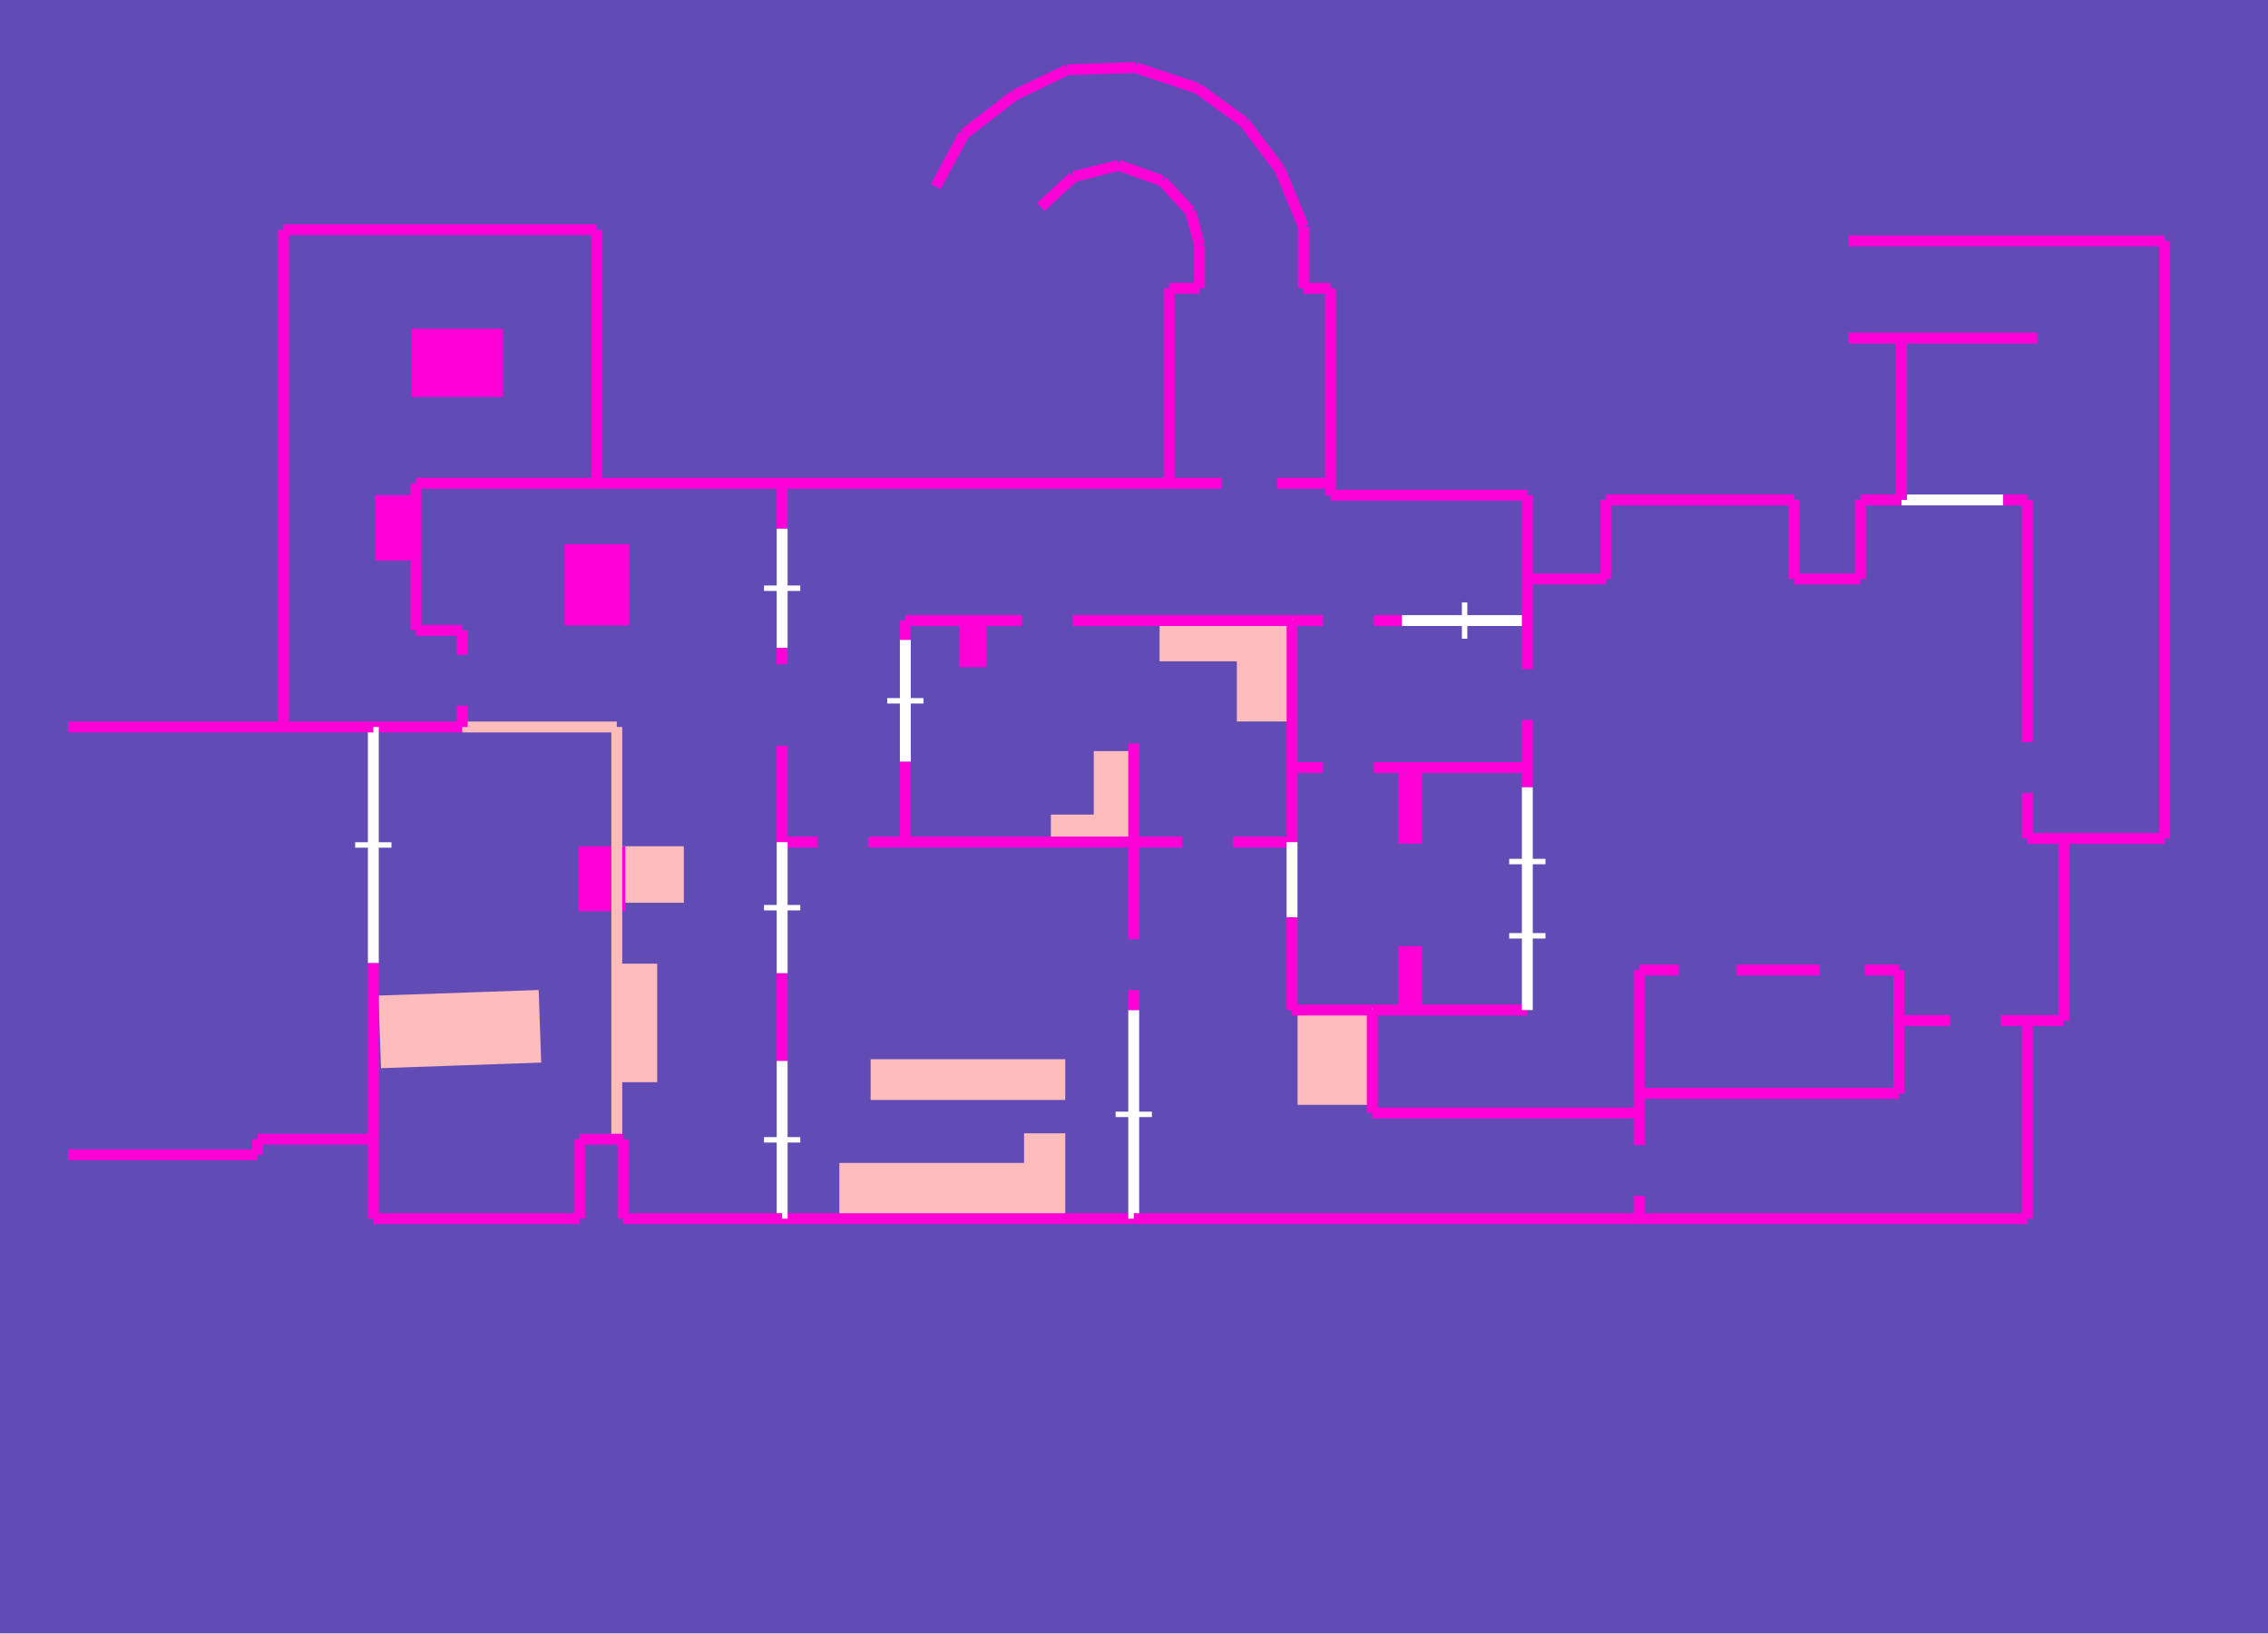
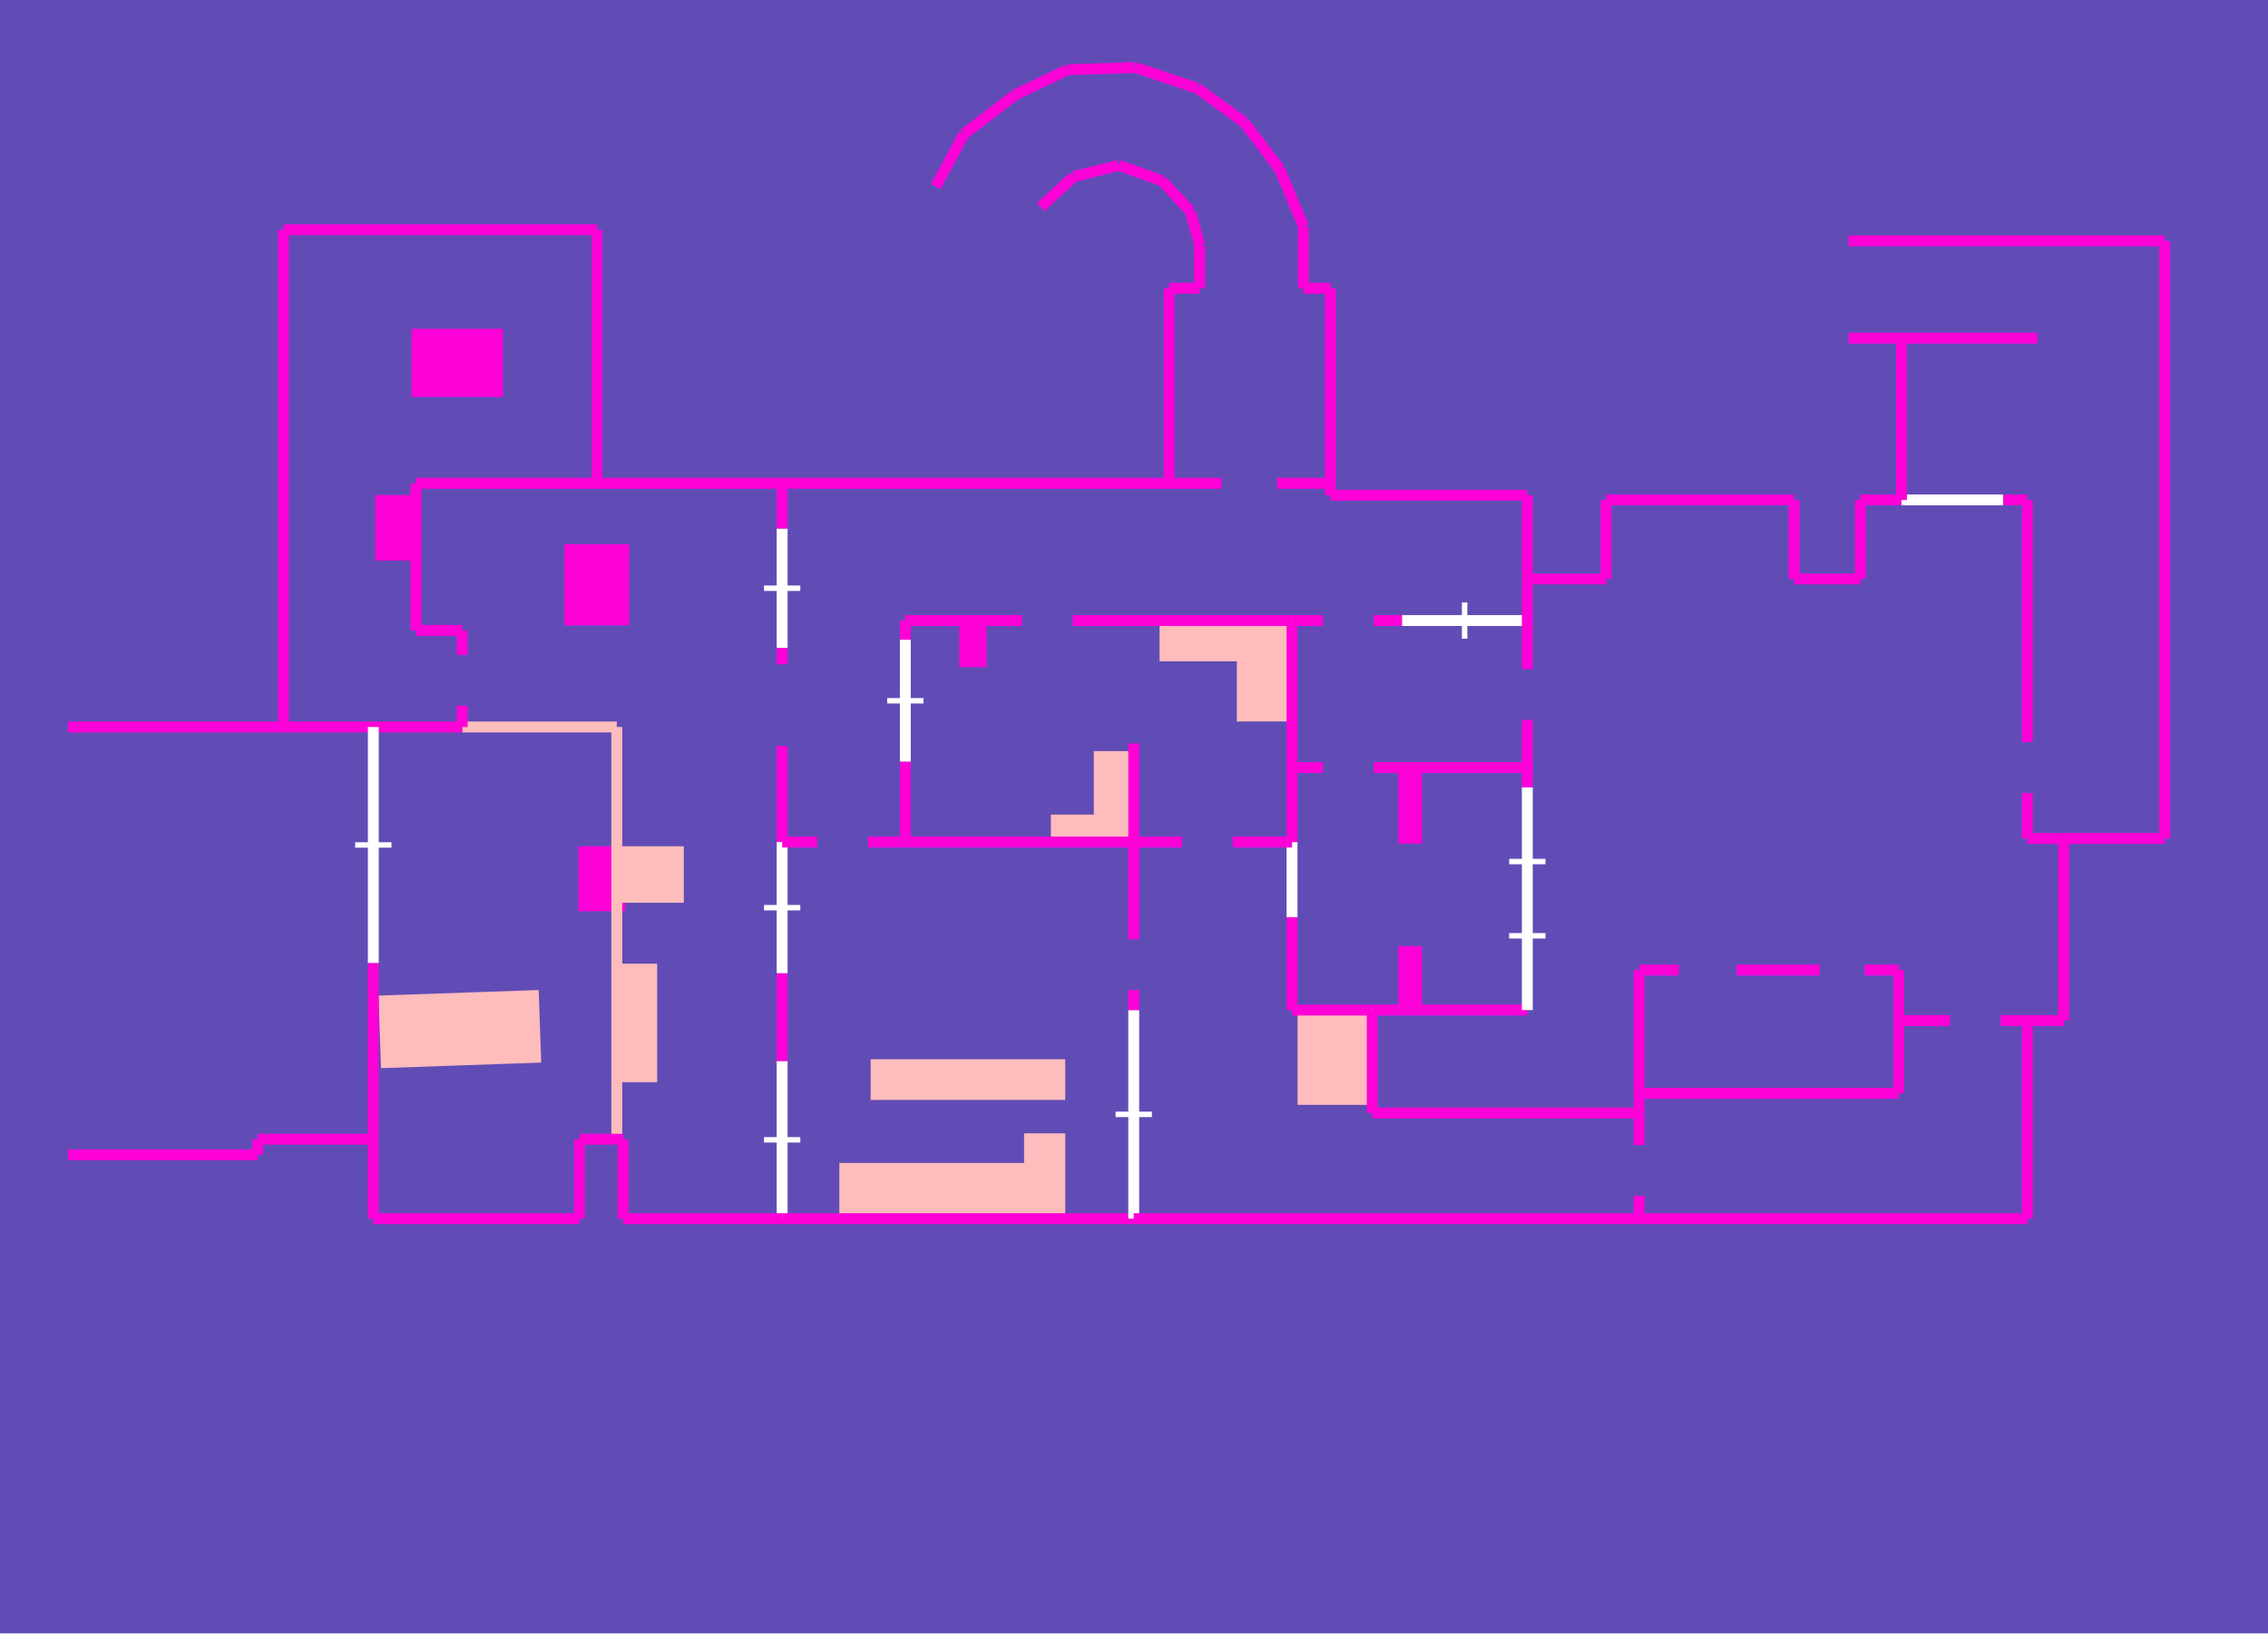
<svg xmlns="http://www.w3.org/2000/svg" viewBox="-33 -28 393 283">
  <rect fill="#614CB6" height="283" width="393" x="-33" y="-28" />
  <path d="M213.024,-147.009 L209.684,-147.009 L209.684,-136.311 L213.024,-136.311 z" fill="#FF00D7" stroke="#FF00D7" stroke-width="0.75" transform="scale(1, -1)" />
+   <path d="M149.471,-113.517 L163.453,-113.517 L163.453,-117.9 L149.471,-117.9 z" fill="#FFBCBC" stroke="#FFBCBC" stroke-width="0.75" transform="scale(1, -1)" />
+   <path d="M32.97,-144.866 L59.98,-143.924 L60.393,-155.748 L33.383,-156.69 z" fill="#FFBCBC" stroke="#FFBCBC" stroke-width="0.75" transform="scale(1, -1)" />
  <path d="M168.307,-86.207 L190.885,-86.207 L190.885,-79.52 L168.307,-79.52 z" fill="#FFBCBC" stroke="#FFBCBC" stroke-width="0.75" transform="scale(1, -1)" />
-   <path d="M85.116,-119.004 L74.984,-119.004 L74.984,-128.044 L85.116,-128.044 z" fill="#FFBCBC" stroke="#FFBCBC" stroke-width="0.75" transform="scale(1, -1)" />
-   <path d="M149.471,-113.517 L163.453,-113.517 L163.453,-117.9 L149.471,-117.9 z" fill="#FFBCBC" stroke="#FFBCBC" stroke-width="0.75" transform="scale(1, -1)" />
+   <path d="M53.779,-29.342 L38.683,-29.342 L38.683,-40.413 L53.779,-40.413 z" fill="#FF00D7" stroke="#FF00D7" stroke-width="0.75" transform="scale(1, -1)" />
+   <path d="M156.907,-102.517 L163.453,-102.517 L163.453,-117.9 L156.907,-117.9 z" fill="#FFBCBC" stroke="#FFBCBC" stroke-width="0.75" transform="scale(1, -1)" />
  <path d="M133.6,-79.52 L137.59,-79.52 L137.59,-87.225 L133.6,-87.225 z" fill="#FF00D7" stroke="#FF00D7" stroke-width="0.75" transform="scale(1, -1)" />
  <path d="M80.498,-159.132 L74.205,-159.132 L74.205,-139.347 L80.498,-139.347 z" fill="#FFBCBC" stroke="#FFBCBC" stroke-width="0.75" transform="scale(1, -1)" />
+   <path d="M181.697,-96.632 L190.885,-96.632 L190.885,-79.52 L181.697,-79.52 z" fill="#FFBCBC" stroke="#FFBCBC" stroke-width="0.75" transform="scale(1, -1)" />
+   <path d="M192.219,-163.06 L204.782,-163.06 L204.782,-147.009 L192.219,-147.009 z" fill="#FFBCBC" stroke="#FFBCBC" stroke-width="0.75" transform="scale(1, -1)" />
+   <path d="M213.024,-104.989 L209.684,-104.989 L209.684,-117.795 L213.024,-117.795 z" fill="#FF00D7" stroke="#FF00D7" stroke-width="0.75" transform="scale(1, -1)" />
+   <path d="M118.24,-155.905 L151.207,-155.905 L151.207,-162.207 L118.24,-162.207 z" fill="#FFBCBC" stroke="#FFBCBC" stroke-width="0.75" transform="scale(1, -1)" />
+   <path d="M112.818,-173.874 L144.827,-173.874 L144.827,-183.154 L112.818,-183.154 z" fill="#FFBCBC" stroke="#FFBCBC" stroke-width="0.75" transform="scale(1, -1)" />
  <path d="M32.412,-58.151 L39.073,-58.151 L39.073,-68.756 L32.412,-68.756 z" fill="#FF00D7" stroke="#FF00D7" stroke-width="0.75" transform="scale(1, -1)" />
-   <path d="M181.697,-96.632 L190.885,-96.632 L190.885,-79.52 L181.697,-79.52 z" fill="#FFBCBC" stroke="#FFBCBC" stroke-width="0.75" transform="scale(1, -1)" />
-   <path d="M156.907,-102.517 L163.453,-102.517 L163.453,-117.9 L156.907,-117.9 z" fill="#FFBCBC" stroke="#FFBCBC" stroke-width="0.75" transform="scale(1, -1)" />
-   <path d="M118.24,-155.905 L151.207,-155.905 L151.207,-162.207 L118.24,-162.207 z" fill="#FFBCBC" stroke="#FFBCBC" stroke-width="0.75" transform="scale(1, -1)" />
-   <path d="M213.024,-104.989 L209.684,-104.989 L209.684,-117.795 L213.024,-117.795 z" fill="#FF00D7" stroke="#FF00D7" stroke-width="0.75" transform="scale(1, -1)" />
-   <path d="M112.818,-173.874 L144.827,-173.874 L144.827,-183.154 L112.818,-183.154 z" fill="#FFBCBC" stroke="#FFBCBC" stroke-width="0.75" transform="scale(1, -1)" />
-   <path d="M53.779,-29.342 L38.683,-29.342 L38.683,-40.413 L53.779,-40.413 z" fill="#FF00D7" stroke="#FF00D7" stroke-width="0.75" transform="scale(1, -1)" />
-   <path d="M32.97,-144.866 L59.98,-143.924 L60.393,-155.748 L33.383,-156.69 z" fill="#FFBCBC" stroke="#FFBCBC" stroke-width="0.75" transform="scale(1, -1)" />
-   <path d="M192.219,-163.06 L204.782,-163.06 L204.782,-147.009 L192.219,-147.009 z" fill="#FFBCBC" stroke="#FFBCBC" stroke-width="0.75" transform="scale(1, -1)" />
+   <path d="M151.207,-168.741 L144.827,-168.741 L144.827,-183.154 L151.207,-183.154 z" fill="#FFBCBC" stroke="#FFBCBC" stroke-width="0.75" transform="scale(1, -1)" />
  <path d="M67.609,-119.004 L74.984,-119.004 L74.984,-129.511 L67.609,-129.511 z" fill="#FF00D7" stroke="#FF00D7" stroke-width="0.75" transform="scale(1, -1)" />
-   <path d="M151.207,-168.741 L144.827,-168.741 L144.827,-183.154 L151.207,-183.154 z" fill="#FFBCBC" stroke="#FFBCBC" stroke-width="0.75" transform="scale(1, -1)" />
+   <path d="M85.116,-119.004 L74.984,-119.004 L74.984,-128.044 L85.116,-128.044 z" fill="#FFBCBC" stroke="#FFBCBC" stroke-width="0.75" transform="scale(1, -1)" />
  <path d="M75.642,-66.657 L65.193,-66.657 L65.193,-79.998 L75.642,-79.998 z" fill="#FF00D7" stroke="#FF00D7" stroke-width="0.75" transform="scale(1, -1)" />
-   <path d="M16.121,-11.814 L70.451,-11.814 z" fill="none" stroke="#FF00D7" stroke-width="1.887" transform="scale(1, -1)" />
-   <path d="M102.533,-117.9 L108.615,-117.9 z" fill="none" stroke="#FF00D7" stroke-width="1.887" transform="scale(1, -1)" />
-   <path d="M117.419,-117.9 L123.879,-117.9 z" fill="none" stroke="#FF00D7" stroke-width="1.887" transform="scale(1, -1)" />
-   <path d="M190.885,-147.009 L204.782,-147.009 z" fill="none" stroke="#FF00D7" stroke-width="1.887" transform="scale(1, -1)" />
-   <path d="M231.655,-57.805 L197.538,-57.805 z" fill="none" stroke="#FF00D7" stroke-width="1.887" transform="scale(1, -1)" />
-   <path d="M197.538,-21.948 L197.538,-55.746 z" fill="none" stroke="#FF00D7" stroke-width="1.887" transform="scale(1, -1)" />
+   <path d="M251.024,-161.449 L251.024,-164.837 z" fill="none" stroke="#FF00D7" stroke-width="1.887" transform="scale(1, -1)" />
+   <path d="M160.889,-0.641 L153.021,-2.627 z" fill="none" stroke="#FF00D7" stroke-width="1.887" transform="scale(1, -1)" />
+   <path d="M251.024,-164.837 L251.024,-170.398 z" fill="none" stroke="#FF00D7" stroke-width="1.887" transform="scale(1, -1)" />
+   <path d="M251.024,-179.202 L251.024,-183.154 z" fill="none" stroke="#FF00D7" stroke-width="1.887" transform="scale(1, -1)" />
+   <path d="M245.295,-72.314 L231.655,-72.314 z" fill="none" stroke="#FF00D7" stroke-width="1.887" transform="scale(1, -1)" />
+   <path d="M287.333,-30.585 L287.333,-30.585 z" fill="none" stroke="#FF00D7" stroke-width="1.887" transform="scale(1, -1)" />
  <path d="M134.04,4.746 L129.139,-4.343 z" fill="none" stroke="#FF00D7" stroke-width="1.887" transform="scale(1, -1)" />
-   <path d="M31.689,-183.154 L67.405,-183.154 z" fill="none" stroke="#FF00D7" stroke-width="1.887" transform="scale(1, -1)" />
-   <path d="M231.655,-104.989 L231.655,-108.41 z" fill="none" stroke="#FF00D7" stroke-width="1.887" transform="scale(1, -1)" />
-   <path d="M324.597,-148.827 L324.597,-117.278 z" fill="none" stroke="#FF00D7" stroke-width="1.887" transform="scale(1, -1)" />
-   <path d="M102.533,-63.572 L102.533,-84.27 z" fill="none" stroke="#FFFFFF" stroke-width="1.887" transform="scale(1, -1)" />
-   <path d="M99.389,-73.921 L105.678,-73.921 z" fill="none" stroke="#FFFFFF" stroke-width="0.943" transform="scale(1, -1)" />
-   <path d="M168.389,-3.341 L160.889,-0.641 z" fill="none" stroke="#FF00D7" stroke-width="1.887" transform="scale(1, -1)" />
-   <path d="M318.29,-148.827 L324.597,-148.827 z" fill="none" stroke="#FF00D7" stroke-width="1.887" transform="scale(1, -1)" />
-   <path d="M169.589,-21.948 L169.589,-55.746 z" fill="none" stroke="#FF00D7" stroke-width="1.887" transform="scale(1, -1)" />
-   <path d="M251.024,-161.449 L296.011,-161.449 z" fill="none" stroke="#FF00D7" stroke-width="1.887" transform="scale(1, -1)" />
-   <path d="M39.073,-68.756 L39.073,-81.228 z" fill="none" stroke="#FF00D7" stroke-width="1.887" transform="scale(1, -1)" />
-   <path d="M190.885,-79.52 L196.251,-79.52 z" fill="none" stroke="#FF00D7" stroke-width="1.887" transform="scale(1, -1)" />
-   <path d="M205.055,-79.52 L209.922,-79.52 z" fill="none" stroke="#FF00D7" stroke-width="1.887" transform="scale(1, -1)" />
-   <path d="M197.538,-55.746 L188.302,-55.746 z" fill="none" stroke="#FF00D7" stroke-width="1.887" transform="scale(1, -1)" />
-   <path d="M296.011,-140.083 L296.011,-148.827 z" fill="none" stroke="#FF00D7" stroke-width="1.887" transform="scale(1, -1)" />
-   <path d="M102.533,-183.154 L163.453,-183.154 z" fill="none" stroke="#FF00D7" stroke-width="1.887" transform="scale(1, -1)" />
-   <path d="M163.715,16.303 L174.518,12.69 z" fill="none" stroke="#FF00D7" stroke-width="1.887" transform="scale(1, -1)" />
-   <path d="M251.024,-140.083 L251.024,-161.449 z" fill="none" stroke="#FF00D7" stroke-width="1.887" transform="scale(1, -1)" />
-   <path d="M192.858,-11.238 L192.858,-21.948 z" fill="none" stroke="#FF00D7" stroke-width="1.887" transform="scale(1, -1)" />
-   <path d="M245.295,-58.62 L245.295,-72.314 z" fill="none" stroke="#FF00D7" stroke-width="1.887" transform="scale(1, -1)" />
+   <path d="M73.877,-97.964 L47.088,-97.964 z" fill="none" stroke="#FFBCBC" stroke-width="1.887" transform="scale(1, -1)" />
+   <path d="M102.533,-155.831 L102.533,-183.154 z" fill="none" stroke="#FFFFFF" stroke-width="1.887" transform="scale(1, -1)" />
+   <path d="M99.389,-169.492 L105.678,-169.492 z" fill="none" stroke="#FFFFFF" stroke-width="0.943" transform="scale(1, -1)" />
  <path d="M231.655,-79.52 L209.922,-79.52 z" fill="none" stroke="#FFFFFF" stroke-width="1.887" transform="scale(1, -1)" />
  <path d="M220.789,-76.376 L220.789,-82.664 z" fill="none" stroke="#FFFFFF" stroke-width="0.943" transform="scale(1, -1)" />
-   <path d="M174.518,12.69 L182.638,6.773 z" fill="none" stroke="#FF00D7" stroke-width="1.887" transform="scale(1, -1)" />
-   <path d="M47.088,-97.964 L31.689,-97.964 z" fill="none" stroke="#FF00D7" stroke-width="1.887" transform="scale(1, -1)" />
-   <path d="M163.453,-117.9 L171.815,-117.9 z" fill="none" stroke="#FF00D7" stroke-width="1.887" transform="scale(1, -1)" />
-   <path d="M180.619,-117.9 L190.885,-117.9 z" fill="none" stroke="#FF00D7" stroke-width="1.887" transform="scale(1, -1)" />
-   <path d="M251.024,-161.449 L251.024,-164.837 z" fill="none" stroke="#FF00D7" stroke-width="1.887" transform="scale(1, -1)" />
-   <path d="M102.533,-55.746 L70.451,-55.746 z" fill="none" stroke="#FF00D7" stroke-width="1.887" transform="scale(1, -1)" />
-   <path d="M231.655,-72.314 L231.655,-57.805 z" fill="none" stroke="#FF00D7" stroke-width="1.887" transform="scale(1, -1)" />
  <path d="M204.782,-147.009 L231.655,-147.009 z" fill="none" stroke="#FF00D7" stroke-width="1.887" transform="scale(1, -1)" />
-   <path d="M102.533,-140.642 L102.533,-117.9 z" fill="none" stroke="#FFFFFF" stroke-width="1.887" transform="scale(1, -1)" />
-   <path d="M105.678,-129.271 L99.389,-129.271 z" fill="none" stroke="#FFFFFF" stroke-width="0.943" transform="scale(1, -1)" />
-   <path d="M296.487,-30.585 L320.047,-30.585 z" fill="none" stroke="#FF00D7" stroke-width="1.887" transform="scale(1, -1)" />
-   <path d="M163.453,-117.9 L163.453,-100.811 z" fill="none" stroke="#FF00D7" stroke-width="1.887" transform="scale(1, -1)" />
-   <path d="M31.689,-138.846 L31.689,-169.386 z" fill="none" stroke="#FF00D7" stroke-width="1.887" transform="scale(1, -1)" />
-   <path d="M73.877,-169.389 L73.877,-97.964 z" fill="none" stroke="#FFBCBC" stroke-width="1.887" transform="scale(1, -1)" />
-   <path d="M73.877,-97.964 L47.088,-97.964 z" fill="none" stroke="#FFBCBC" stroke-width="1.887" transform="scale(1, -1)" />
+   <path d="M11.652,-172.088 L11.652,-169.386 z" fill="none" stroke="#FF00D7" stroke-width="1.887" transform="scale(1, -1)" />
+   <path d="M102.533,-183.154 L163.453,-183.154 z" fill="none" stroke="#FF00D7" stroke-width="1.887" transform="scale(1, -1)" />
  <path d="M296.487,-58.62 L314.13,-58.62 z" fill="none" stroke="#FFFFFF" stroke-width="1.887" transform="scale(1, -1)" />
-   <path d="M296.487,-30.585 L296.487,-58.62 z" fill="none" stroke="#FF00D7" stroke-width="1.887" transform="scale(1, -1)" />
-   <path d="M318.29,-58.62 L314.13,-58.62 z" fill="none" stroke="#FF00D7" stroke-width="1.887" transform="scale(1, -1)" />
-   <path d="M70.451,-55.746 L39.073,-55.746 z" fill="none" stroke="#FF00D7" stroke-width="1.887" transform="scale(1, -1)" />
-   <path d="M318.29,-148.827 L313.676,-148.827 z" fill="none" stroke="#FF00D7" stroke-width="1.887" transform="scale(1, -1)" />
-   <path d="M304.872,-148.827 L296.011,-148.827 z" fill="none" stroke="#FF00D7" stroke-width="1.887" transform="scale(1, -1)" />
-   <path d="M142.804,11.505 L151.941,15.909 z" fill="none" stroke="#FF00D7" stroke-width="1.887" transform="scale(1, -1)" />
+   <path d="M178.681,-55.746 L169.589,-55.746 z" fill="none" stroke="#FF00D7" stroke-width="1.887" transform="scale(1, -1)" />
  <path d="M190.885,-117.9 L190.885,-130.94 z" fill="none" stroke="#FFFFFF" stroke-width="1.887" transform="scale(1, -1)" />
-   <path d="M102.533,-140.642 L102.533,-155.831 z" fill="none" stroke="#FF00D7" stroke-width="1.887" transform="scale(1, -1)" />
-   <path d="M173.291,-8.634 L168.389,-3.341 z" fill="none" stroke="#FF00D7" stroke-width="1.887" transform="scale(1, -1)" />
-   <path d="M192.858,-21.948 L197.538,-21.948 z" fill="none" stroke="#FF00D7" stroke-width="1.887" transform="scale(1, -1)" />
-   <path d="M231.655,-79.52 L231.655,-87.935 z" fill="none" stroke="#FF00D7" stroke-width="1.887" transform="scale(1, -1)" />
-   <path d="M231.655,-96.739 L231.655,-104.989 z" fill="none" stroke="#FF00D7" stroke-width="1.887" transform="scale(1, -1)" />
-   <path d="M67.405,-169.389 L74.96,-169.389 z" fill="none" stroke="#FF00D7" stroke-width="1.887" transform="scale(1, -1)" />
-   <path d="M151.941,15.909 L163.715,16.303 z" fill="none" stroke="#FF00D7" stroke-width="1.887" transform="scale(1, -1)" />
-   <path d="M70.451,-11.814 L70.451,-55.746 z" fill="none" stroke="#FF00D7" stroke-width="1.887" transform="scale(1, -1)" />
  <path d="M197.538,-57.805 L197.538,-55.746 z" fill="none" stroke="#FF00D7" stroke-width="1.887" transform="scale(1, -1)" />
-   <path d="M318.29,-117.278 L318.29,-109.4 z" fill="none" stroke="#FF00D7" stroke-width="1.887" transform="scale(1, -1)" />
-   <path d="M318.29,-100.596 L318.29,-58.62 z" fill="none" stroke="#FF00D7" stroke-width="1.887" transform="scale(1, -1)" />
-   <path d="M190.885,-79.52 L190.885,-117.9 z" fill="none" stroke="#FF00D7" stroke-width="1.887" transform="scale(1, -1)" />
-   <path d="M277.874,-58.62 L245.295,-58.62 z" fill="none" stroke="#FF00D7" stroke-width="1.887" transform="scale(1, -1)" />
-   <path d="M31.689,-169.386 L31.689,-183.154 z" fill="none" stroke="#FF00D7" stroke-width="1.887" transform="scale(1, -1)" />
-   <path d="M163.453,-147.009 L163.453,-183.154 z" fill="none" stroke="#FFFFFF" stroke-width="1.887" transform="scale(1, -1)" />
-   <path d="M160.309,-165.082 L166.598,-165.082 z" fill="none" stroke="#FFFFFF" stroke-width="0.943" transform="scale(1, -1)" />
-   <path d="M289.368,-58.62 L289.368,-72.314 z" fill="none" stroke="#FF00D7" stroke-width="1.887" transform="scale(1, -1)" />
-   <path d="M277.874,-72.314 L289.368,-72.314 z" fill="none" stroke="#FF00D7" stroke-width="1.887" transform="scale(1, -1)" />
-   <path d="M296.487,-30.585 L287.333,-30.585 z" fill="none" stroke="#FF00D7" stroke-width="1.887" transform="scale(1, -1)" />
-   <path d="M296.011,-161.449 L296.011,-148.827 z" fill="none" stroke="#FF00D7" stroke-width="1.887" transform="scale(1, -1)" />
-   <path d="M11.652,-172.088 L11.652,-169.386 z" fill="none" stroke="#FF00D7" stroke-width="1.887" transform="scale(1, -1)" />
-   <path d="M169.589,-55.746 L102.533,-55.746 z" fill="none" stroke="#FF00D7" stroke-width="1.887" transform="scale(1, -1)" />
-   <path d="M31.689,-138.846 L31.689,-97.964 z" fill="none" stroke="#FFFFFF" stroke-width="1.887" transform="scale(1, -1)" />
-   <path d="M34.833,-118.405 L28.545,-118.405 z" fill="none" stroke="#FFFFFF" stroke-width="0.943" transform="scale(1, -1)" />
-   <path d="M39.073,-81.228 L47.088,-81.228 z" fill="none" stroke="#FF00D7" stroke-width="1.887" transform="scale(1, -1)" />
-   <path d="M134.04,4.746 L142.804,11.505 z" fill="none" stroke="#FF00D7" stroke-width="1.887" transform="scale(1, -1)" />
-   <path d="M153.021,-2.627 L147.345,-7.868 z" fill="none" stroke="#FF00D7" stroke-width="1.887" transform="scale(1, -1)" />
-   <path d="M324.597,-117.278 L342.103,-117.278 z" fill="none" stroke="#FF00D7" stroke-width="1.887" transform="scale(1, -1)" />
-   <path d="M-21.222,-172.088 L11.652,-172.088 z" fill="none" stroke="#FF00D7" stroke-width="1.887" transform="scale(1, -1)" />
-   <path d="M74.96,-183.154 L74.96,-169.389 z" fill="none" stroke="#FF00D7" stroke-width="1.887" transform="scale(1, -1)" />
-   <path d="M342.103,-117.278 L342.103,-13.745 z" fill="none" stroke="#FF00D7" stroke-width="1.887" transform="scale(1, -1)" />
-   <path d="M318.29,-183.154 L318.29,-148.827 z" fill="none" stroke="#FF00D7" stroke-width="1.887" transform="scale(1, -1)" />
-   <path d="M282.305,-140.083 L267.936,-140.083 z" fill="none" stroke="#FF00D7" stroke-width="1.887" transform="scale(1, -1)" />
-   <path d="M342.103,-13.745 L287.333,-13.745 z" fill="none" stroke="#FF00D7" stroke-width="1.887" transform="scale(1, -1)" />
-   <path d="M178.681,-55.746 L169.589,-55.746 z" fill="none" stroke="#FF00D7" stroke-width="1.887" transform="scale(1, -1)" />
-   <path d="M231.655,-72.314 L231.655,-79.52 z" fill="none" stroke="#FF00D7" stroke-width="1.887" transform="scale(1, -1)" />
-   <path d="M160.889,-0.641 L153.021,-2.627 z" fill="none" stroke="#FF00D7" stroke-width="1.887" transform="scale(1, -1)" />
-   <path d="M190.885,-130.94 L190.885,-147.009 z" fill="none" stroke="#FF00D7" stroke-width="1.887" transform="scale(1, -1)" />
-   <path d="M251.024,-183.154 L318.29,-183.154 z" fill="none" stroke="#FF00D7" stroke-width="1.887" transform="scale(1, -1)" />
-   <path d="M174.859,-14.499 L174.859,-21.948 z" fill="none" stroke="#FF00D7" stroke-width="1.887" transform="scale(1, -1)" />
-   <path d="M257.897,-140.083 L251.024,-140.083 z" fill="none" stroke="#FF00D7" stroke-width="1.887" transform="scale(1, -1)" />
-   <path d="M174.859,-14.499 L173.291,-8.634 z" fill="none" stroke="#FF00D7" stroke-width="1.887" transform="scale(1, -1)" />
-   <path d="M251.024,-164.837 L251.024,-170.398 z" fill="none" stroke="#FF00D7" stroke-width="1.887" transform="scale(1, -1)" />
-   <path d="M251.024,-179.202 L251.024,-183.154 z" fill="none" stroke="#FF00D7" stroke-width="1.887" transform="scale(1, -1)" />
-   <path d="M169.589,-21.948 L174.859,-21.948 z" fill="none" stroke="#FF00D7" stroke-width="1.887" transform="scale(1, -1)" />
-   <path d="M11.652,-169.386 L31.689,-169.386 z" fill="none" stroke="#FF00D7" stroke-width="1.887" transform="scale(1, -1)" />
-   <path d="M277.874,-72.314 L277.874,-58.62 z" fill="none" stroke="#FF00D7" stroke-width="1.887" transform="scale(1, -1)" />
-   <path d="M123.879,-82.855 L123.879,-103.992 z" fill="none" stroke="#FFFFFF" stroke-width="1.887" transform="scale(1, -1)" />
-   <path d="M120.735,-93.423 L127.023,-93.423 z" fill="none" stroke="#FFFFFF" stroke-width="0.943" transform="scale(1, -1)" />
-   <path d="M163.453,-183.154 L251.024,-183.154 z" fill="none" stroke="#FF00D7" stroke-width="1.887" transform="scale(1, -1)" />
-   <path d="M245.295,-72.314 L231.655,-72.314 z" fill="none" stroke="#FF00D7" stroke-width="1.887" transform="scale(1, -1)" />
-   <path d="M102.533,-55.746 L102.533,-63.572 z" fill="none" stroke="#FF00D7" stroke-width="1.887" transform="scale(1, -1)" />
-   <path d="M102.533,-155.831 L102.533,-183.154 z" fill="none" stroke="#FFFFFF" stroke-width="1.887" transform="scale(1, -1)" />
-   <path d="M99.389,-169.492 L105.678,-169.492 z" fill="none" stroke="#FFFFFF" stroke-width="0.943" transform="scale(1, -1)" />
-   <path d="M287.333,-30.585 L287.333,-30.585 z" fill="none" stroke="#FF00D7" stroke-width="1.887" transform="scale(1, -1)" />
-   <path d="M123.879,-117.9 L123.879,-103.992 z" fill="none" stroke="#FF00D7" stroke-width="1.887" transform="scale(1, -1)" />
-   <path d="M290.103,-140.083 L296.011,-140.083 z" fill="none" stroke="#FF00D7" stroke-width="1.887" transform="scale(1, -1)" />
-   <path d="M182.638,6.773 L188.761,-1.346 z" fill="none" stroke="#FF00D7" stroke-width="1.887" transform="scale(1, -1)" />
-   <path d="M47.088,-81.228 L47.088,-85.467 z" fill="none" stroke="#FF00D7" stroke-width="1.887" transform="scale(1, -1)" />
-   <path d="M47.088,-94.271 L47.088,-97.964 z" fill="none" stroke="#FF00D7" stroke-width="1.887" transform="scale(1, -1)" />
-   <path d="M74.96,-183.154 L102.533,-183.154 z" fill="none" stroke="#FF00D7" stroke-width="1.887" transform="scale(1, -1)" />
-   <path d="M251.024,-164.837 L204.782,-164.837 z" fill="none" stroke="#FF00D7" stroke-width="1.887" transform="scale(1, -1)" />
-   <path d="M-21.222,-97.964 L31.689,-97.964 z" fill="none" stroke="#FF00D7" stroke-width="1.887" transform="scale(1, -1)" />
-   <path d="M102.533,-84.27 L102.533,-87.097 z" fill="none" stroke="#FF00D7" stroke-width="1.887" transform="scale(1, -1)" />
-   <path d="M102.533,-101.247 L102.533,-117.9 z" fill="none" stroke="#FF00D7" stroke-width="1.887" transform="scale(1, -1)" />
-   <path d="M123.879,-117.9 L163.453,-117.9 z" fill="none" stroke="#FF00D7" stroke-width="1.887" transform="scale(1, -1)" />
-   <path d="M123.879,-79.52 L144.074,-79.52 z" fill="none" stroke="#FF00D7" stroke-width="1.887" transform="scale(1, -1)" />
-   <path d="M152.879,-79.52 L190.885,-79.52 z" fill="none" stroke="#FF00D7" stroke-width="1.887" transform="scale(1, -1)" />
-   <path d="M324.597,-117.278 L318.29,-117.278 z" fill="none" stroke="#FF00D7" stroke-width="1.887" transform="scale(1, -1)" />
-   <path d="M296.487,-58.62 L289.368,-58.62 z" fill="none" stroke="#FF00D7" stroke-width="1.887" transform="scale(1, -1)" />
+   <path d="M16.121,-97.964 L16.121,-11.814 z" fill="none" stroke="#FF00D7" stroke-width="1.887" transform="scale(1, -1)" />
+   <path d="M296.011,-140.083 L296.011,-148.827 z" fill="none" stroke="#FF00D7" stroke-width="1.887" transform="scale(1, -1)" />
+   <path d="M197.538,-55.746 L188.302,-55.746 z" fill="none" stroke="#FF00D7" stroke-width="1.887" transform="scale(1, -1)" />
  <path d="M231.655,-108.41 L231.655,-147.009 z" fill="none" stroke="#FFFFFF" stroke-width="1.887" transform="scale(1, -1)" />
  <path d="M228.511,-121.276 L234.799,-121.276 z" fill="none" stroke="#FFFFFF" stroke-width="0.943" transform="scale(1, -1)" />
  <path d="M228.511,-134.143 L234.799,-134.143 z" fill="none" stroke="#FFFFFF" stroke-width="0.943" transform="scale(1, -1)" />
+   <path d="M277.874,-72.314 L289.368,-72.314 z" fill="none" stroke="#FF00D7" stroke-width="1.887" transform="scale(1, -1)" />
+   <path d="M31.689,-169.386 L31.689,-183.154 z" fill="none" stroke="#FF00D7" stroke-width="1.887" transform="scale(1, -1)" />
+   <path d="M151.941,15.909 L163.715,16.303 z" fill="none" stroke="#FF00D7" stroke-width="1.887" transform="scale(1, -1)" />
+   <path d="M296.487,-30.585 L296.487,-58.62 z" fill="none" stroke="#FF00D7" stroke-width="1.887" transform="scale(1, -1)" />
+   <path d="M318.29,-148.827 L324.597,-148.827 z" fill="none" stroke="#FF00D7" stroke-width="1.887" transform="scale(1, -1)" />
+   <path d="M197.538,-21.948 L197.538,-55.746 z" fill="none" stroke="#FF00D7" stroke-width="1.887" transform="scale(1, -1)" />
+   <path d="M342.103,-13.745 L287.333,-13.745 z" fill="none" stroke="#FF00D7" stroke-width="1.887" transform="scale(1, -1)" />
+   <path d="M134.04,4.746 L142.804,11.505 z" fill="none" stroke="#FF00D7" stroke-width="1.887" transform="scale(1, -1)" />
+   <path d="M296.487,-58.62 L289.368,-58.62 z" fill="none" stroke="#FF00D7" stroke-width="1.887" transform="scale(1, -1)" />
+   <path d="M163.715,16.303 L174.518,12.69 z" fill="none" stroke="#FF00D7" stroke-width="1.887" transform="scale(1, -1)" />
+   <path d="M16.121,-11.814 L70.451,-11.814 z" fill="none" stroke="#FF00D7" stroke-width="1.887" transform="scale(1, -1)" />
+   <path d="M296.011,-161.449 L296.011,-148.827 z" fill="none" stroke="#FF00D7" stroke-width="1.887" transform="scale(1, -1)" />
+   <path d="M190.885,-130.94 L190.885,-147.009 z" fill="none" stroke="#FF00D7" stroke-width="1.887" transform="scale(1, -1)" />
+   <path d="M70.451,-55.746 L39.073,-55.746 z" fill="none" stroke="#FF00D7" stroke-width="1.887" transform="scale(1, -1)" />
+   <path d="M102.533,-63.572 L102.533,-84.27 z" fill="none" stroke="#FFFFFF" stroke-width="1.887" transform="scale(1, -1)" />
+   <path d="M99.389,-73.921 L105.678,-73.921 z" fill="none" stroke="#FFFFFF" stroke-width="0.943" transform="scale(1, -1)" />
+   <path d="M231.655,-57.805 L231.655,-57.805 z" fill="none" stroke="#FF00D7" stroke-width="1.887" transform="scale(1, -1)" />
+   <path d="M73.877,-169.389 L73.877,-97.964 z" fill="none" stroke="#FFBCBC" stroke-width="1.887" transform="scale(1, -1)" />
+   <path d="M245.295,-58.62 L245.295,-72.314 z" fill="none" stroke="#FF00D7" stroke-width="1.887" transform="scale(1, -1)" />
+   <path d="M231.655,-72.314 L231.655,-79.52 z" fill="none" stroke="#FF00D7" stroke-width="1.887" transform="scale(1, -1)" />
+   <path d="M173.291,-8.634 L168.389,-3.341 z" fill="none" stroke="#FF00D7" stroke-width="1.887" transform="scale(1, -1)" />
+   <path d="M174.518,12.69 L182.638,6.773 z" fill="none" stroke="#FF00D7" stroke-width="1.887" transform="scale(1, -1)" />
+   <path d="M182.638,6.773 L188.761,-1.346 z" fill="none" stroke="#FF00D7" stroke-width="1.887" transform="scale(1, -1)" />
+   <path d="M231.655,-72.314 L231.655,-57.805 z" fill="none" stroke="#FF00D7" stroke-width="1.887" transform="scale(1, -1)" />
+   <path d="M324.597,-148.827 L324.597,-117.278 z" fill="none" stroke="#FF00D7" stroke-width="1.887" transform="scale(1, -1)" />
+   <path d="M231.655,-57.805 L197.538,-57.805 z" fill="none" stroke="#FF00D7" stroke-width="1.887" transform="scale(1, -1)" />
+   <path d="M324.597,-117.278 L342.103,-117.278 z" fill="none" stroke="#FF00D7" stroke-width="1.887" transform="scale(1, -1)" />
+   <path d="M-21.222,-172.088 L11.652,-172.088 z" fill="none" stroke="#FF00D7" stroke-width="1.887" transform="scale(1, -1)" />
+   <path d="M169.589,-21.948 L169.589,-55.746 z" fill="none" stroke="#FF00D7" stroke-width="1.887" transform="scale(1, -1)" />
+   <path d="M67.405,-169.389 L74.96,-169.389 z" fill="none" stroke="#FF00D7" stroke-width="1.887" transform="scale(1, -1)" />
+   <path d="M342.103,-117.278 L342.103,-13.745 z" fill="none" stroke="#FF00D7" stroke-width="1.887" transform="scale(1, -1)" />
+   <path d="M318.29,-148.827 L313.676,-148.827 z" fill="none" stroke="#FF00D7" stroke-width="1.887" transform="scale(1, -1)" />
+   <path d="M304.872,-148.827 L296.011,-148.827 z" fill="none" stroke="#FF00D7" stroke-width="1.887" transform="scale(1, -1)" />
  <path d="M204.782,-164.837 L204.782,-147.009 z" fill="none" stroke="#FF00D7" stroke-width="1.887" transform="scale(1, -1)" />
+   <path d="M190.885,-147.009 L204.782,-147.009 z" fill="none" stroke="#FF00D7" stroke-width="1.887" transform="scale(1, -1)" />
+   <path d="M231.655,-104.989 L231.655,-108.41 z" fill="none" stroke="#FF00D7" stroke-width="1.887" transform="scale(1, -1)" />
+   <path d="M102.533,-55.746 L70.451,-55.746 z" fill="none" stroke="#FF00D7" stroke-width="1.887" transform="scale(1, -1)" />
+   <path d="M67.405,-183.154 L67.405,-169.389 z" fill="none" stroke="#FF00D7" stroke-width="1.887" transform="scale(1, -1)" />
+   <path d="M102.533,-84.27 L102.533,-87.097 z" fill="none" stroke="#FF00D7" stroke-width="1.887" transform="scale(1, -1)" />
+   <path d="M102.533,-101.247 L102.533,-117.9 z" fill="none" stroke="#FF00D7" stroke-width="1.887" transform="scale(1, -1)" />
+   <path d="M39.073,-68.756 L39.073,-55.746 z" fill="none" stroke="#FF00D7" stroke-width="1.887" transform="scale(1, -1)" />
+   <path d="M296.487,-30.585 L287.333,-30.585 z" fill="none" stroke="#FF00D7" stroke-width="1.887" transform="scale(1, -1)" />
+   <path d="M296.487,-30.585 L320.047,-30.585 z" fill="none" stroke="#FF00D7" stroke-width="1.887" transform="scale(1, -1)" />
+   <path d="M289.368,-72.314 L289.368,-72.314 z" fill="none" stroke="#FF00D7" stroke-width="1.887" transform="scale(1, -1)" />
+   <path d="M123.879,-117.9 L163.453,-117.9 z" fill="none" stroke="#FF00D7" stroke-width="1.887" transform="scale(1, -1)" />
+   <path d="M102.533,-140.642 L102.533,-117.9 z" fill="none" stroke="#FFFFFF" stroke-width="1.887" transform="scale(1, -1)" />
+   <path d="M105.678,-129.271 L99.389,-129.271 z" fill="none" stroke="#FFFFFF" stroke-width="0.943" transform="scale(1, -1)" />
+   <path d="M39.073,-68.756 L39.073,-81.228 z" fill="none" stroke="#FF00D7" stroke-width="1.887" transform="scale(1, -1)" />
+   <path d="M129.139,-4.343 L129.139,-4.343 z" fill="none" stroke="#FF00D7" stroke-width="1.887" transform="scale(1, -1)" />
+   <path d="M-21.222,-97.964 L31.689,-97.964 z" fill="none" stroke="#FF00D7" stroke-width="1.887" transform="scale(1, -1)" />
+   <path d="M251.024,-183.154 L318.29,-183.154 z" fill="none" stroke="#FF00D7" stroke-width="1.887" transform="scale(1, -1)" />
+   <path d="M153.021,-2.627 L147.345,-7.868 z" fill="none" stroke="#FF00D7" stroke-width="1.887" transform="scale(1, -1)" />
+   <path d="M74.96,-183.154 L102.533,-183.154 z" fill="none" stroke="#FF00D7" stroke-width="1.887" transform="scale(1, -1)" />
+   <path d="M47.088,-97.964 L31.689,-97.964 z" fill="none" stroke="#FF00D7" stroke-width="1.887" transform="scale(1, -1)" />
+   <path d="M192.858,-21.948 L197.538,-21.948 z" fill="none" stroke="#FF00D7" stroke-width="1.887" transform="scale(1, -1)" />
+   <path d="M11.652,-169.386 L31.689,-169.386 z" fill="none" stroke="#FF00D7" stroke-width="1.887" transform="scale(1, -1)" />
+   <path d="M174.859,-14.499 L174.859,-21.948 z" fill="none" stroke="#FF00D7" stroke-width="1.887" transform="scale(1, -1)" />
+   <path d="M47.088,-81.228 L47.088,-85.467 z" fill="none" stroke="#FF00D7" stroke-width="1.887" transform="scale(1, -1)" />
+   <path d="M47.088,-94.271 L47.088,-97.964 z" fill="none" stroke="#FF00D7" stroke-width="1.887" transform="scale(1, -1)" />
+   <path d="M192.858,-11.238 L192.858,-21.948 z" fill="none" stroke="#FF00D7" stroke-width="1.887" transform="scale(1, -1)" />
+   <path d="M190.885,-79.52 L196.251,-79.52 z" fill="none" stroke="#FF00D7" stroke-width="1.887" transform="scale(1, -1)" />
+   <path d="M205.055,-79.52 L209.922,-79.52 z" fill="none" stroke="#FF00D7" stroke-width="1.887" transform="scale(1, -1)" />
+   <path d="M123.879,-79.52 L123.879,-82.855 z" fill="none" stroke="#FF00D7" stroke-width="1.887" transform="scale(1, -1)" />
+   <path d="M70.451,-11.814 L70.451,-55.746 z" fill="none" stroke="#FF00D7" stroke-width="1.887" transform="scale(1, -1)" />
+   <path d="M102.533,-55.746 L102.533,-63.572 z" fill="none" stroke="#FF00D7" stroke-width="1.887" transform="scale(1, -1)" />
+   <path d="M163.453,-117.9 L163.453,-100.811 z" fill="none" stroke="#FF00D7" stroke-width="1.887" transform="scale(1, -1)" />
+   <path d="M169.589,-21.948 L174.859,-21.948 z" fill="none" stroke="#FF00D7" stroke-width="1.887" transform="scale(1, -1)" />
+   <path d="M123.879,-79.52 L144.074,-79.52 z" fill="none" stroke="#FF00D7" stroke-width="1.887" transform="scale(1, -1)" />
+   <path d="M152.879,-79.52 L190.885,-79.52 z" fill="none" stroke="#FF00D7" stroke-width="1.887" transform="scale(1, -1)" />
+   <path d="M123.879,-82.855 L123.879,-103.992 z" fill="none" stroke="#FFFFFF" stroke-width="1.887" transform="scale(1, -1)" />
+   <path d="M120.735,-93.423 L127.023,-93.423 z" fill="none" stroke="#FFFFFF" stroke-width="0.943" transform="scale(1, -1)" />
+   <path d="M190.885,-79.52 L190.885,-117.9 z" fill="none" stroke="#FF00D7" stroke-width="1.887" transform="scale(1, -1)" />
+   <path d="M251.024,-140.083 L251.024,-161.449 z" fill="none" stroke="#FF00D7" stroke-width="1.887" transform="scale(1, -1)" />
+   <path d="M174.859,-14.499 L173.291,-8.634 z" fill="none" stroke="#FF00D7" stroke-width="1.887" transform="scale(1, -1)" />
+   <path d="M102.533,-117.9 L108.615,-117.9 z" fill="none" stroke="#FF00D7" stroke-width="1.887" transform="scale(1, -1)" />
+   <path d="M117.419,-117.9 L123.879,-117.9 z" fill="none" stroke="#FF00D7" stroke-width="1.887" transform="scale(1, -1)" />
+   <path d="M163.453,-147.009 L163.453,-183.154 z" fill="none" stroke="#FFFFFF" stroke-width="1.887" transform="scale(1, -1)" />
+   <path d="M160.309,-165.082 L166.598,-165.082 z" fill="none" stroke="#FFFFFF" stroke-width="0.943" transform="scale(1, -1)" />
+   <path d="M318.29,-183.154 L318.29,-148.827 z" fill="none" stroke="#FF00D7" stroke-width="1.887" transform="scale(1, -1)" />
+   <path d="M142.804,11.505 L151.941,15.909 z" fill="none" stroke="#FF00D7" stroke-width="1.887" transform="scale(1, -1)" />
+   <path d="M277.874,-58.62 L245.295,-58.62 z" fill="none" stroke="#FF00D7" stroke-width="1.887" transform="scale(1, -1)" />
+   <path d="M74.96,-183.154 L74.96,-169.389 z" fill="none" stroke="#FF00D7" stroke-width="1.887" transform="scale(1, -1)" />
+   <path d="M231.655,-79.52 L231.655,-87.935 z" fill="none" stroke="#FF00D7" stroke-width="1.887" transform="scale(1, -1)" />
+   <path d="M231.655,-96.739 L231.655,-104.989 z" fill="none" stroke="#FF00D7" stroke-width="1.887" transform="scale(1, -1)" />
+   <path d="M188.761,-1.346 L192.858,-11.238 z" fill="none" stroke="#FF00D7" stroke-width="1.887" transform="scale(1, -1)" />
+   <path d="M289.368,-58.62 L289.368,-72.314 z" fill="none" stroke="#FF00D7" stroke-width="1.887" transform="scale(1, -1)" />
+   <path d="M251.024,-164.837 L204.782,-164.837 z" fill="none" stroke="#FF00D7" stroke-width="1.887" transform="scale(1, -1)" />
+   <path d="M163.453,-183.154 L251.024,-183.154 z" fill="none" stroke="#FF00D7" stroke-width="1.887" transform="scale(1, -1)" />
+   <path d="M318.29,-58.62 L314.13,-58.62 z" fill="none" stroke="#FF00D7" stroke-width="1.887" transform="scale(1, -1)" />
+   <path d="M282.305,-140.083 L267.936,-140.083 z" fill="none" stroke="#FF00D7" stroke-width="1.887" transform="scale(1, -1)" />
+   <path d="M39.073,-81.228 L47.088,-81.228 z" fill="none" stroke="#FF00D7" stroke-width="1.887" transform="scale(1, -1)" />
+   <path d="M257.897,-140.083 L251.024,-140.083 z" fill="none" stroke="#FF00D7" stroke-width="1.887" transform="scale(1, -1)" />
+   <path d="M190.885,-104.989 L196.251,-104.989 z" fill="none" stroke="#FF00D7" stroke-width="1.887" transform="scale(1, -1)" />
+   <path d="M205.055,-104.989 L231.655,-104.989 z" fill="none" stroke="#FF00D7" stroke-width="1.887" transform="scale(1, -1)" />
  <path d="M163.453,-117.9 L163.453,-134.74 z" fill="none" stroke="#FF00D7" stroke-width="1.887" transform="scale(1, -1)" />
  <path d="M163.453,-143.545 L163.453,-147.009 z" fill="none" stroke="#FF00D7" stroke-width="1.887" transform="scale(1, -1)" />
-   <path d="M188.761,-1.346 L192.858,-11.238 z" fill="none" stroke="#FF00D7" stroke-width="1.887" transform="scale(1, -1)" />
-   <path d="M123.879,-79.52 L123.879,-82.855 z" fill="none" stroke="#FF00D7" stroke-width="1.887" transform="scale(1, -1)" />
-   <path d="M231.655,-57.805 L231.655,-57.805 z" fill="none" stroke="#FF00D7" stroke-width="1.887" transform="scale(1, -1)" />
-   <path d="M129.139,-4.343 L129.139,-4.343 z" fill="none" stroke="#FF00D7" stroke-width="1.887" transform="scale(1, -1)" />
-   <path d="M289.368,-72.314 L289.368,-72.314 z" fill="none" stroke="#FF00D7" stroke-width="1.887" transform="scale(1, -1)" />
-   <path d="M16.121,-97.964 L16.121,-11.814 z" fill="none" stroke="#FF00D7" stroke-width="1.887" transform="scale(1, -1)" />
-   <path d="M39.073,-68.756 L39.073,-55.746 z" fill="none" stroke="#FF00D7" stroke-width="1.887" transform="scale(1, -1)" />
-   <path d="M67.405,-183.154 L67.405,-169.389 z" fill="none" stroke="#FF00D7" stroke-width="1.887" transform="scale(1, -1)" />
-   <path d="M190.885,-104.989 L196.251,-104.989 z" fill="none" stroke="#FF00D7" stroke-width="1.887" transform="scale(1, -1)" />
-   <path d="M205.055,-104.989 L231.655,-104.989 z" fill="none" stroke="#FF00D7" stroke-width="1.887" transform="scale(1, -1)" />
+   <path d="M318.29,-117.278 L318.29,-109.4 z" fill="none" stroke="#FF00D7" stroke-width="1.887" transform="scale(1, -1)" />
+   <path d="M318.29,-100.596 L318.29,-58.62 z" fill="none" stroke="#FF00D7" stroke-width="1.887" transform="scale(1, -1)" />
+   <path d="M123.879,-117.9 L123.879,-103.992 z" fill="none" stroke="#FF00D7" stroke-width="1.887" transform="scale(1, -1)" />
+   <path d="M324.597,-117.278 L318.29,-117.278 z" fill="none" stroke="#FF00D7" stroke-width="1.887" transform="scale(1, -1)" />
+   <path d="M163.453,-117.9 L171.815,-117.9 z" fill="none" stroke="#FF00D7" stroke-width="1.887" transform="scale(1, -1)" />
+   <path d="M180.619,-117.9 L190.885,-117.9 z" fill="none" stroke="#FF00D7" stroke-width="1.887" transform="scale(1, -1)" />
+   <path d="M31.689,-138.846 L31.689,-169.386 z" fill="none" stroke="#FF00D7" stroke-width="1.887" transform="scale(1, -1)" />
+   <path d="M251.024,-161.449 L296.011,-161.449 z" fill="none" stroke="#FF00D7" stroke-width="1.887" transform="scale(1, -1)" />
+   <path d="M168.389,-3.341 L160.889,-0.641 z" fill="none" stroke="#FF00D7" stroke-width="1.887" transform="scale(1, -1)" />
+   <path d="M277.874,-72.314 L277.874,-58.62 z" fill="none" stroke="#FF00D7" stroke-width="1.887" transform="scale(1, -1)" />
+   <path d="M102.533,-140.642 L102.533,-155.831 z" fill="none" stroke="#FF00D7" stroke-width="1.887" transform="scale(1, -1)" />
+   <path d="M31.689,-138.846 L31.689,-97.964 z" fill="none" stroke="#FFFFFF" stroke-width="1.887" transform="scale(1, -1)" />
+   <path d="M34.833,-118.405 L28.545,-118.405 z" fill="none" stroke="#FFFFFF" stroke-width="0.943" transform="scale(1, -1)" />
+   <path d="M290.103,-140.083 L296.011,-140.083 z" fill="none" stroke="#FF00D7" stroke-width="1.887" transform="scale(1, -1)" />
+   <path d="M169.589,-55.746 L102.533,-55.746 z" fill="none" stroke="#FF00D7" stroke-width="1.887" transform="scale(1, -1)" />
+   <path d="M31.689,-183.154 L67.405,-183.154 z" fill="none" stroke="#FF00D7" stroke-width="1.887" transform="scale(1, -1)" />
</svg>
